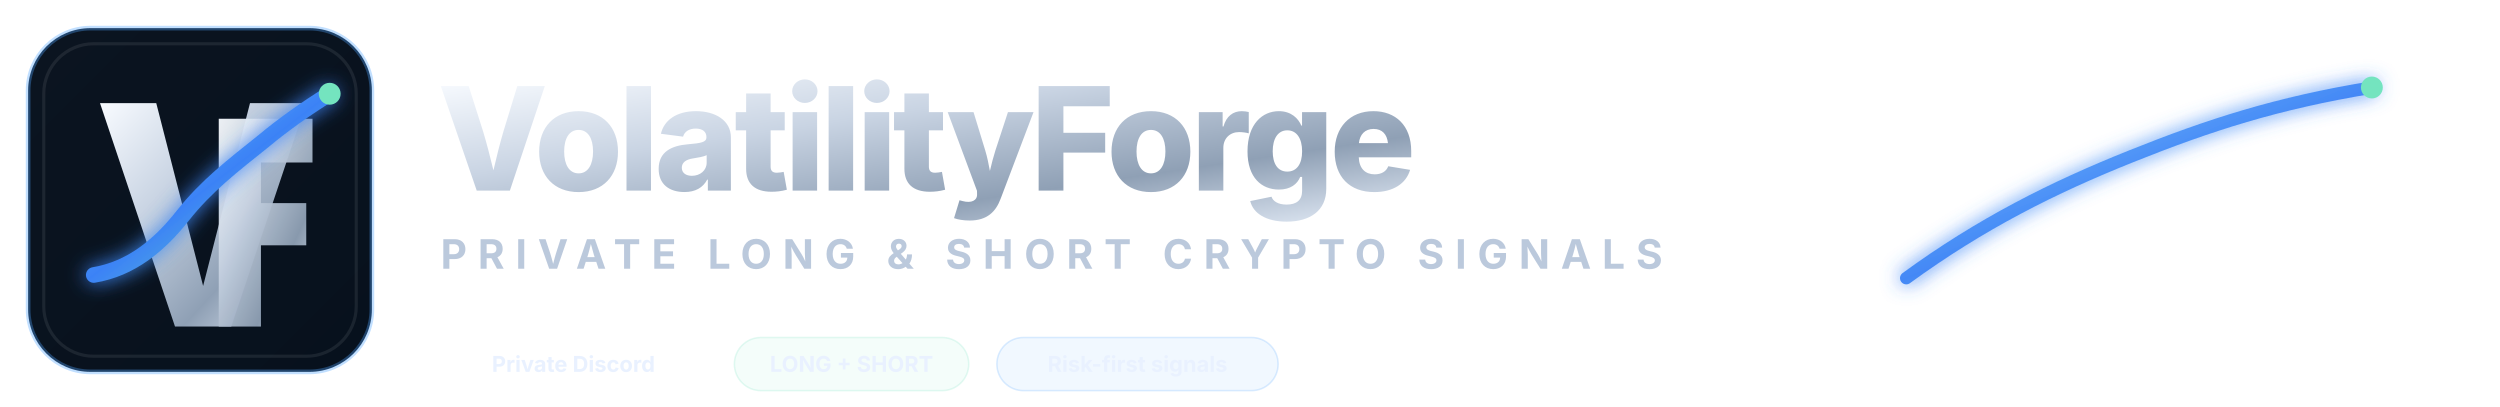
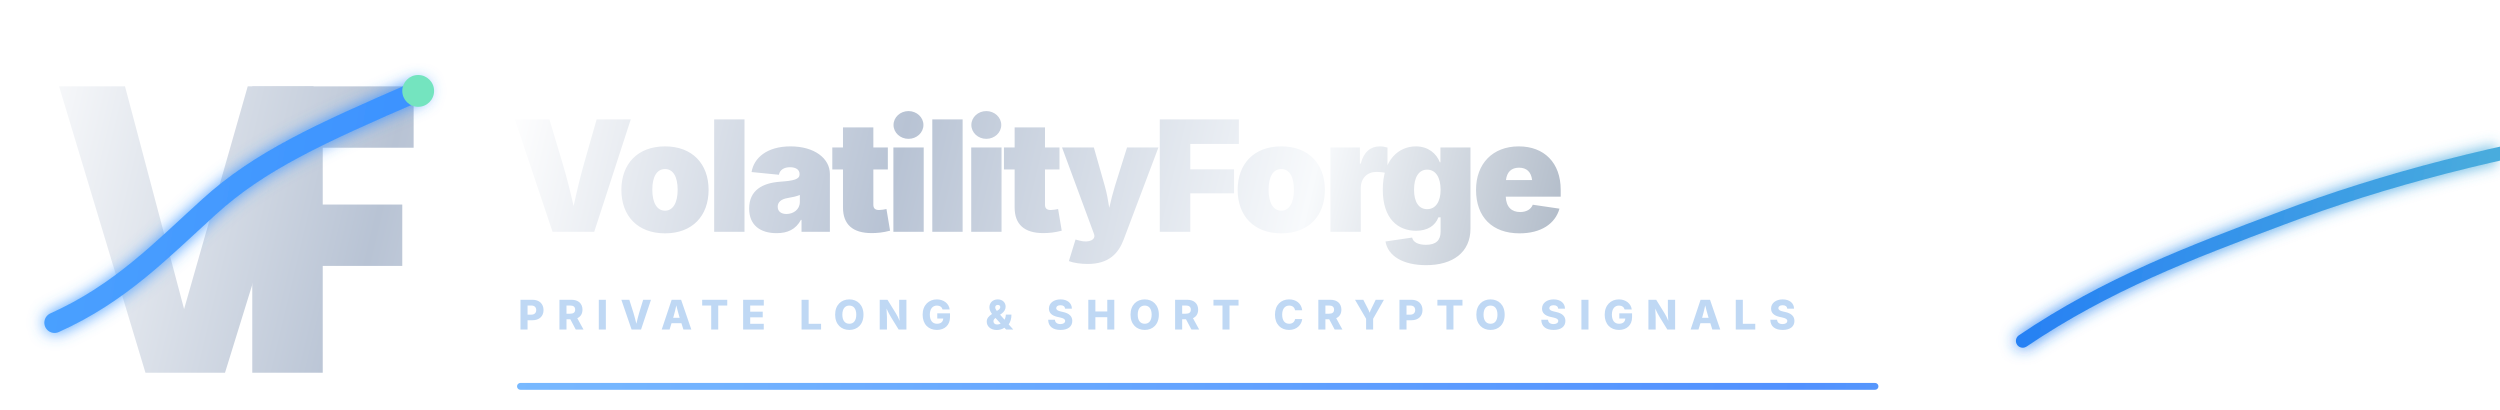
- <svg xmlns="http://www.w3.org/2000/svg" width="1600" height="260" viewBox="0 0 1600 260" fill="none">
+ <svg xmlns="http://www.w3.org/2000/svg" width="1100" height="180" viewBox="0 0 1100 180" fill="none">
  <defs>
-     <linearGradient id="vfBlue" x1="0" y1="0" x2="1" y2="1">
-       <stop offset="0%" stop-color="#7DD3FC" />
-       <stop offset="50%" stop-color="#3B82F6" />
-       <stop offset="100%" stop-color="#74E4BF" />
+     <linearGradient id="vfBlue" x1="0" y1="0" x2="1100" y2="180" gradientUnits="userSpaceOnUse">
+       <stop offset="0" stop-color="#4DA3FF" />
+       <stop offset="0.52" stop-color="#176CFF" />
+       <stop offset="1" stop-color="#74E4BF" />
    </linearGradient>
-     <linearGradient id="vfMetal" x1="0" y1="0" x2="1" y2="1">
-       <stop offset="0%" stop-color="#F8FBFF" />
-       <stop offset="35%" stop-color="#C9D4E3" />
-       <stop offset="70%" stop-color="#8FA0B5" />
-       <stop offset="100%" stop-color="#E5EDF8" />
+     <linearGradient id="vfMetal" x1="0" y1="0" x2="760" y2="180" gradientUnits="userSpaceOnUse">
+       <stop offset="0" stop-color="#FFFFFF" />
+       <stop offset="0.22" stop-color="#B8C3D4" />
+       <stop offset="0.45" stop-color="#F8FAFC" />
+       <stop offset="0.68" stop-color="#8796AA" />
+       <stop offset="1" stop-color="#EAF1FA" />
    </linearGradient>
-     <linearGradient id="vfDark" x1="0" y1="0" x2="1" y2="1">
-       <stop offset="0%" stop-color="#0B1420" />
-       <stop offset="100%" stop-color="#07111D" />
-     </linearGradient>
-     <filter id="glow" x="-20%" y="-20%" width="140%" height="140%">
-       <feGaussianBlur stdDeviation="6" result="blur" />
+     <filter id="vfGlow" x="-20%" y="-40%" width="140%" height="180%">
+       <feGaussianBlur stdDeviation="3.5" result="blur" />
      <feMerge>
        <feMergeNode in="blur" />
        <feMergeNode in="SourceGraphic" />
      </feMerge>
    </filter>
  </defs>
-   <g transform="translate(18,18)">
-     <rect x="0" y="0" width="220" height="220" rx="40" fill="url(#vfDark)" stroke="rgba(77,163,255,0.35)" stroke-width="3" />
-     <rect x="10" y="10" width="200" height="200" rx="32" fill="none" stroke="rgba(255,255,255,0.08)" stroke-width="2" />
-     <path d="M46 48L82 48L112 165L142 48L178 48L130 191L94 191L46 48Z" fill="url(#vfMetal)" />
-     <path d="M122 58H182V86H149V112H178V139H149V191H122V58Z" fill="url(#vfMetal)" opacity="0.95" />
-     <path d="M42 158C66 154 84 139 99 120C114 101 131 88 151 72C163 62 177 52 193 42" stroke="url(#vfBlue)" stroke-width="10" stroke-linecap="round" stroke-linejoin="round" filter="url(#glow)" />
-     <circle cx="193" cy="42" r="7" fill="#74E4BF" />
+   <rect width="1100" height="180" fill="transparent" />
+   <g transform="translate(8 18)">
+     <path d="M18 20H47L73 118L101 20H130L91 146H56L18 20Z" fill="url(#vfMetal)" />
+     <path d="M103 20H174V47H134V72H169V99H134V146H103V20Z" fill="url(#vfMetal)" />
+     <path d="M16 124C45 111 63 92 84 73C106 53 132 41 176 22" stroke="url(#vfBlue)" stroke-width="9" stroke-linecap="round" stroke-linejoin="round" filter="url(#vfGlow)" />
+     <circle cx="176" cy="22" r="7" fill="#74E4BF" />
  </g>
-   <g transform="translate(280,48)">
-     <text x="0" y="74" fill="url(#vfMetal)" font-family="Inter, Arial, sans-serif" font-size="92" font-weight="800" letter-spacing="-3">
+   <g transform="translate(225 44)">
+     <text x="0" y="58" fill="url(#vfMetal)" font-family="Inter, Arial, Helvetica, sans-serif" font-size="68" font-weight="900" letter-spacing="-3">
      VolatilityForge
    </text>
-     <text x="2" y="124" fill="#B8C6DA" font-family="Inter, Arial, sans-serif" font-size="26" font-weight="700" letter-spacing="7" opacity="0.95">
+     <text x="3" y="101" fill="#BFD8F4" font-family="Inter, Arial, Helvetica, sans-serif" font-size="18" font-weight="800" letter-spacing="5.4">
      PRIVATE LONG &amp; SHORT CRYPTO SIGNALS
    </text>
-     <line x1="2" y1="148" x2="860" y2="148" stroke="url(#vfBlue)" stroke-width="3" opacity="0.7" />
-     <path d="M940 130C988 95 1034 72 1084 52C1134 32 1177 18 1238 8" stroke="url(#vfBlue)" stroke-width="8" stroke-linecap="round" stroke-linejoin="round" filter="url(#glow)" opacity="0.95" />
-     <circle cx="1238" cy="8" r="7" fill="#74E4BF" />
-     <g transform="translate(2,168)">
-       <rect x="0" y="0" width="170" height="34" rx="17" fill="rgba(255,255,255,0.06)" stroke="rgba(255,255,255,0.10)" />
-       <text x="85" y="22" text-anchor="middle" fill="#E9F1FF" font-family="Inter, Arial, sans-serif" font-size="14" font-weight="700">
-         Private Discord
-       </text>
-       <rect x="188" y="0" width="150" height="34" rx="17" fill="rgba(116,228,191,0.08)" stroke="rgba(116,228,191,0.20)" />
-       <text x="263" y="22" text-anchor="middle" fill="#E9F1FF" font-family="Inter, Arial, sans-serif" font-size="14" font-weight="700">
-         LONG + SHORT
-       </text>
-       <rect x="356" y="0" width="180" height="34" rx="17" fill="rgba(77,163,255,0.08)" stroke="rgba(77,163,255,0.20)" />
-       <text x="446" y="22" text-anchor="middle" fill="#E9F1FF" font-family="Inter, Arial, sans-serif" font-size="14" font-weight="700">
-         Risk-first signals
-       </text>
-     </g>
+     <path d="M4 126H600" stroke="url(#vfBlue)" stroke-width="3" stroke-linecap="round" opacity="0.75" />
+     <path d="M665 106C702 81 739 67 779 52C824 35 874 22 935 12" stroke="url(#vfBlue)" stroke-width="6" stroke-linecap="round" stroke-linejoin="round" filter="url(#vfGlow)" />
+     <circle cx="935" cy="12" r="6" fill="#74E4BF" />
  </g>
</svg>
